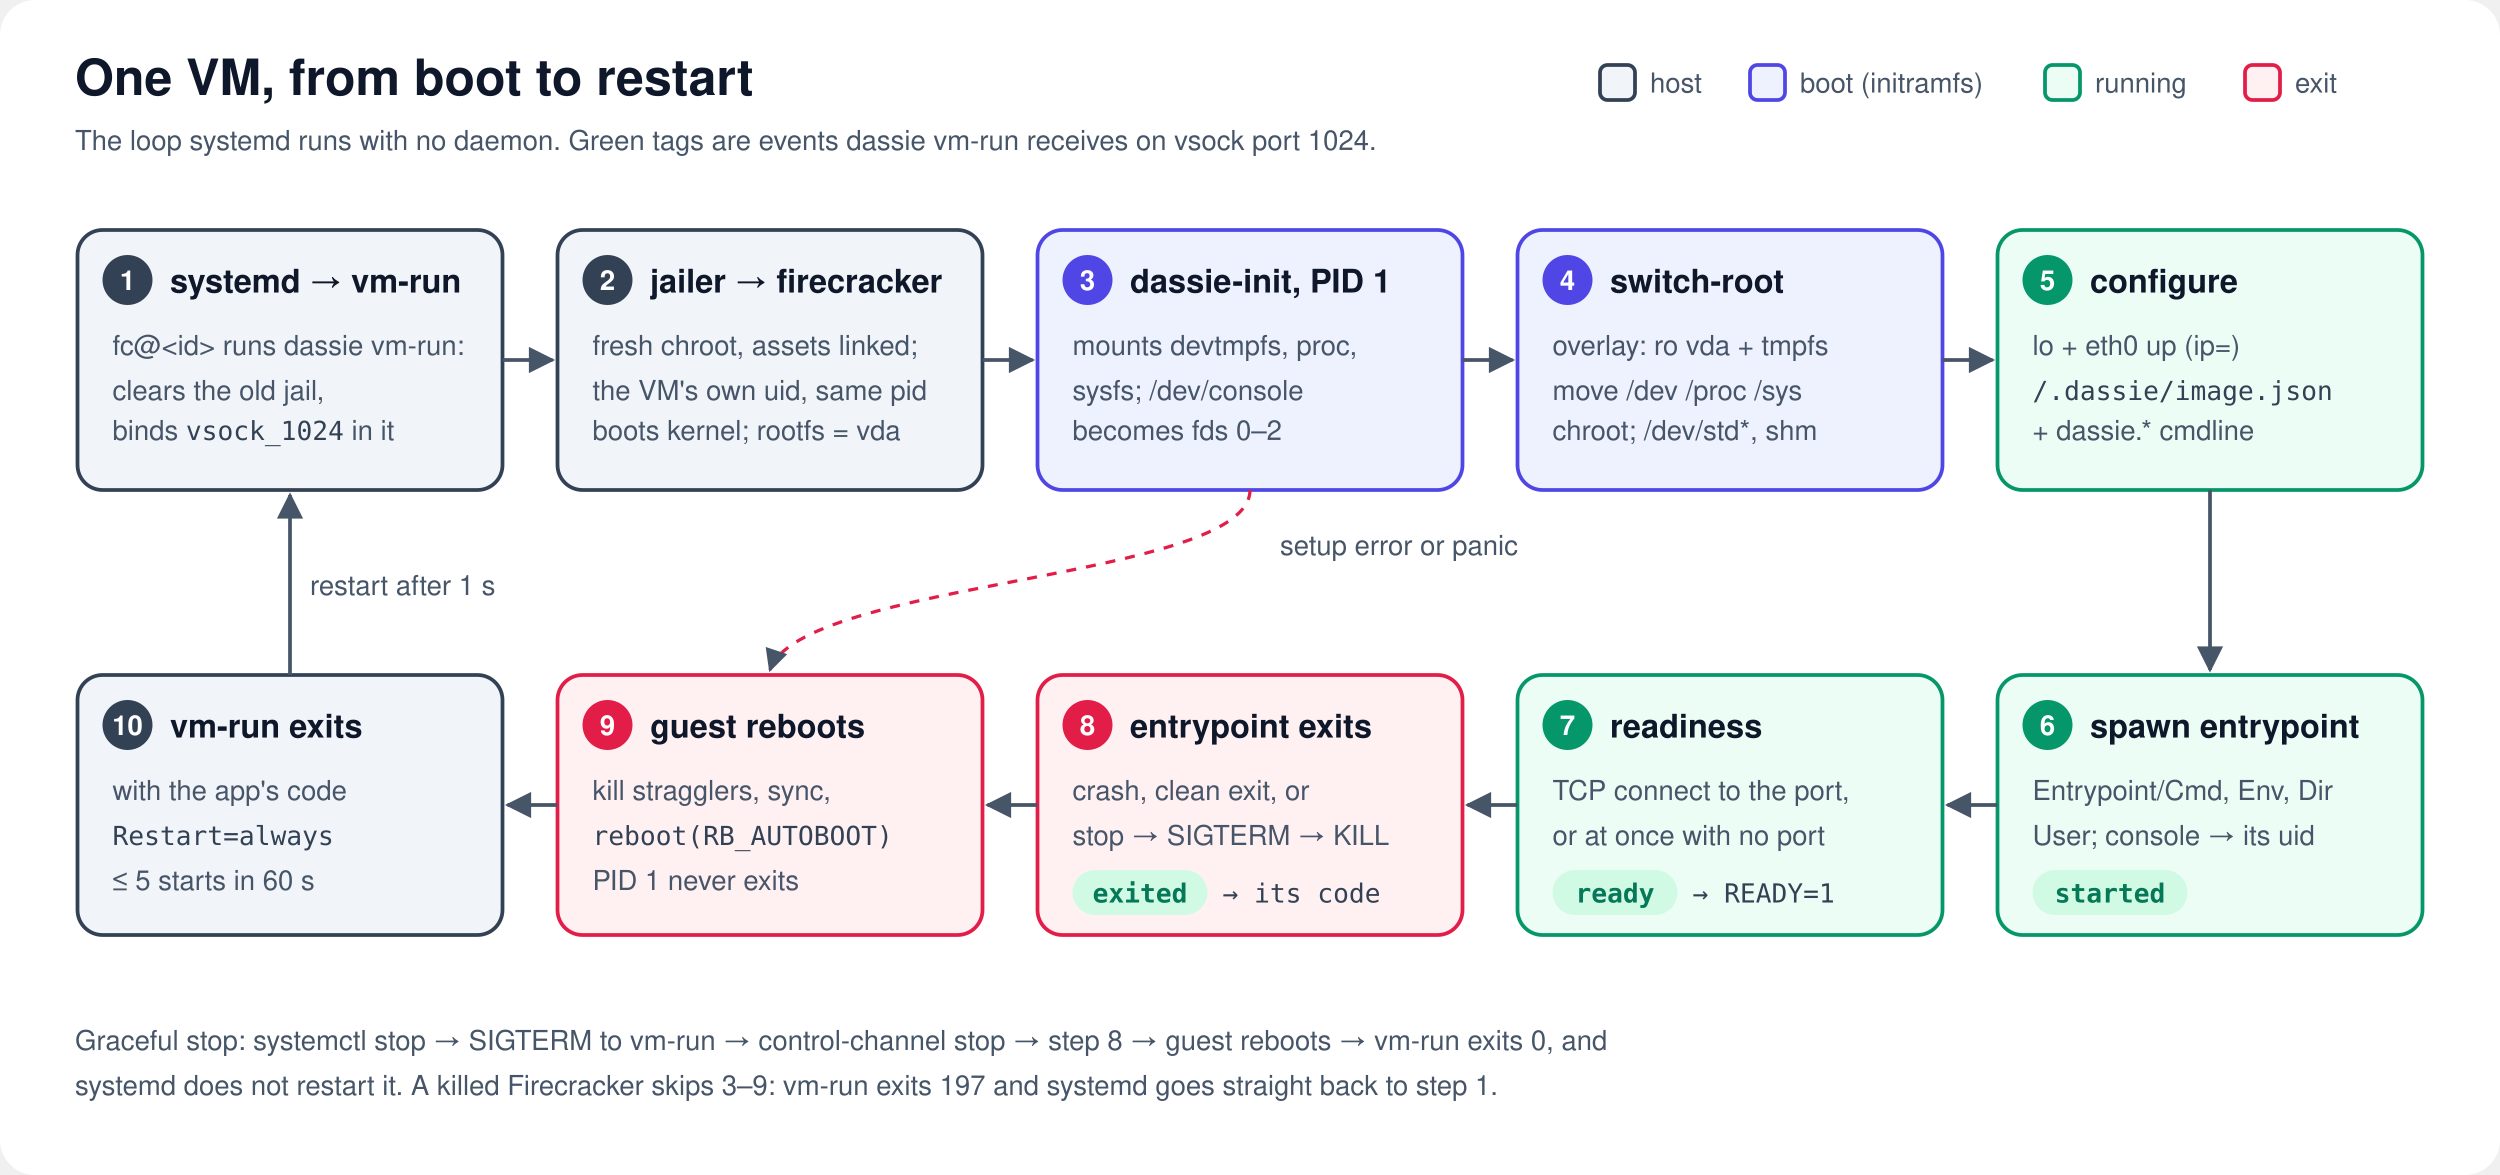
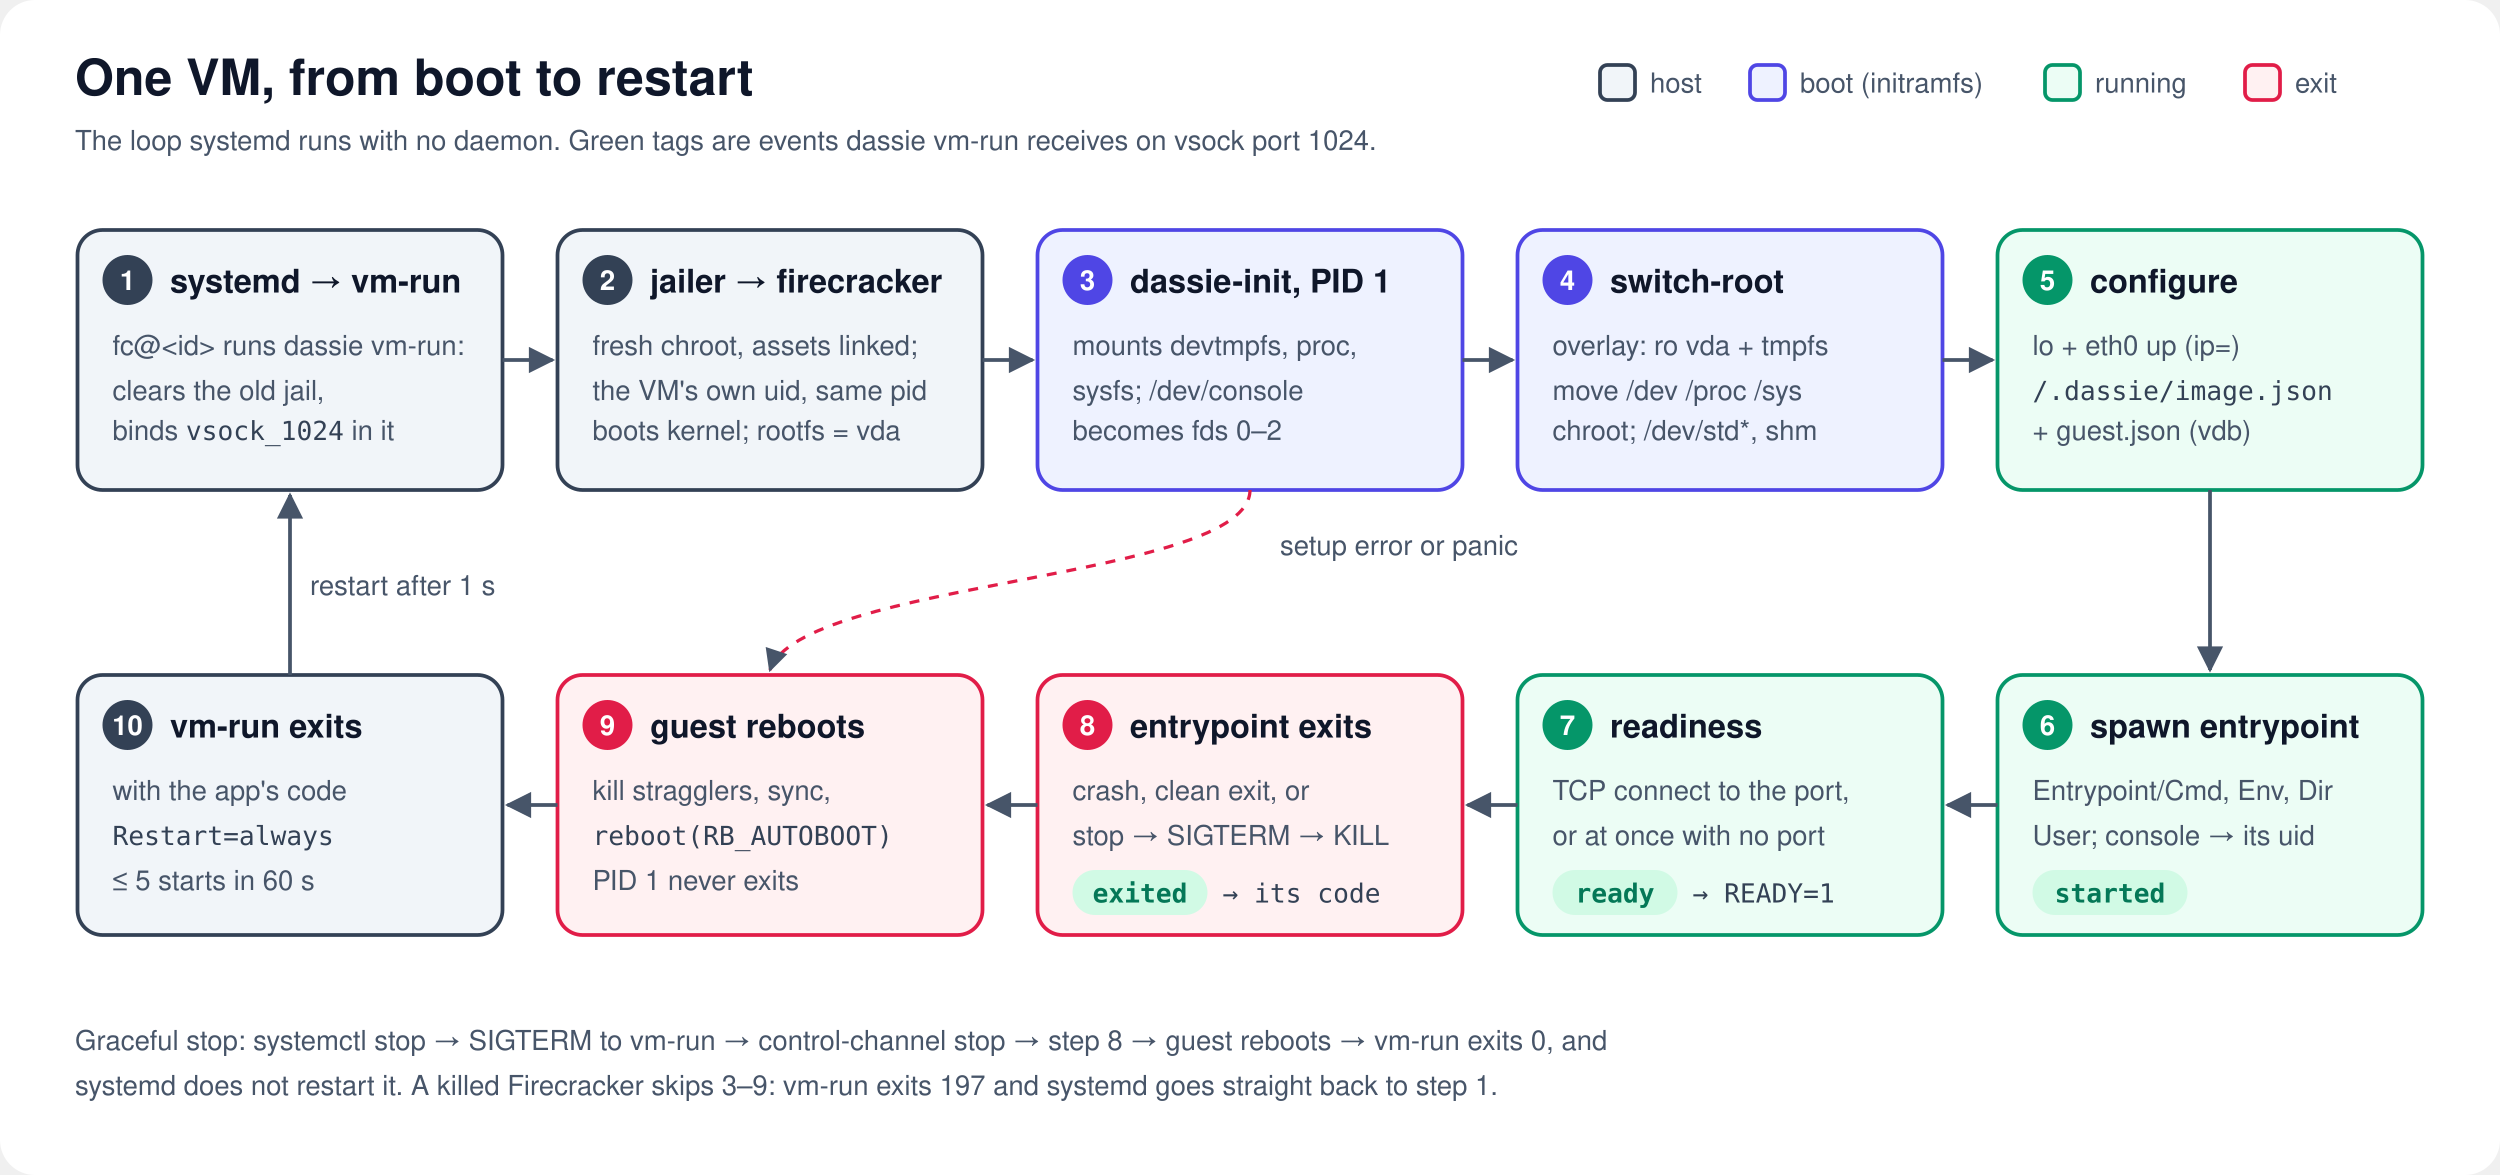
<svg xmlns="http://www.w3.org/2000/svg" viewBox="0 0 1000 470" width="1000" height="470" font-family="ui-sans-serif, system-ui, -apple-system, 'Segoe UI', Helvetica, Arial, sans-serif">
  <defs>
    <marker id="a" viewBox="0 0 10 10" refX="9" refY="5" markerWidth="7" markerHeight="7" orient="auto">
      <path d="M0,0 L10,5 L0,10 z" fill="#475569" />
    </marker>
    <style>
      .n { font-size: 11px; font-weight: 700; fill: #ffffff; }
      .t { font-size: 13px; font-weight: 600; fill: #0f172a; }
      .s { font-size: 11px; fill: #475569; }
      .m { font-size: 10.5px; fill: #334155; font-family: ui-monospace, SFMono-Regular, Menlo, Consolas, monospace; }
      .ln { stroke: #475569; stroke-width: 1.5; fill: none; }
      .host { fill: #f1f5f9; stroke: #334155; stroke-width: 1.5; }
      .boot { fill: #eef2ff; stroke: #4f46e5; stroke-width: 1.5; }
      .run { fill: #ecfdf5; stroke: #059669; stroke-width: 1.5; }
      .stop { fill: #fff1f2; stroke: #e11d48; stroke-width: 1.5; }
      .ev { font-size: 10.5px; font-weight: 600; fill: #047857; font-family: ui-monospace, SFMono-Regular, Menlo, Consolas, monospace; }
    </style>
  </defs>
  <rect width="1000" height="470" rx="14" fill="#ffffff" />
  <text x="30" y="38" font-size="20" font-weight="700" fill="#0f172a">One VM, from boot to restart</text>
  <text x="30" y="60" class="s">The loop systemd runs with no daemon. Green tags are events dassie vm-run receives on vsock port 1024.</text>
  <rect x="640" y="26" width="14" height="14" rx="3" class="host" />
  <text x="660" y="37" class="s">host</text>
  <rect x="700" y="26" width="14" height="14" rx="3" class="boot" />
  <text x="720" y="37" class="s">boot (initramfs)</text>
  <rect x="818" y="26" width="14" height="14" rx="3" class="run" />
  <text x="838" y="37" class="s">running</text>
  <rect x="898" y="26" width="14" height="14" rx="3" class="stop" />
  <text x="918" y="37" class="s">exit</text>
  <g>
    <rect x="31" y="92" width="170" height="104" rx="10" class="host" />
    <circle cx="51" cy="112" r="10" fill="#334155" />
    <text x="51" y="116" text-anchor="middle" class="n">1</text>
    <text x="68" y="117" class="t">systemd → vm-run</text>
    <text x="45" y="142" class="s">fc@&lt;id&gt; runs dassie vm-run:</text>
    <text x="45" y="160" class="s">clears the old jail,</text>
    <text x="45" y="176" class="s">binds <tspan class="m">vsock_1024</tspan> in it</text>
  </g>
  <g>
    <rect x="223" y="92" width="170" height="104" rx="10" class="host" />
    <circle cx="243" cy="112" r="10" fill="#334155" />
    <text x="243" y="116" text-anchor="middle" class="n">2</text>
    <text x="260" y="117" class="t">jailer → firecracker</text>
    <text x="237" y="142" class="s">fresh chroot, assets linked;</text>
    <text x="237" y="160" class="s">the VM's own uid, same pid</text>
    <text x="237" y="176" class="s">boots kernel; rootfs = vda</text>
  </g>
  <g>
    <rect x="415" y="92" width="170" height="104" rx="10" class="boot" />
    <circle cx="435" cy="112" r="10" fill="#4f46e5" />
    <text x="435" y="116" text-anchor="middle" class="n">3</text>
    <text x="452" y="117" class="t">dassie-init, PID 1</text>
    <text x="429" y="142" class="s">mounts devtmpfs, proc,</text>
    <text x="429" y="160" class="s">sysfs; /dev/console</text>
    <text x="429" y="176" class="s">becomes fds 0–2</text>
  </g>
  <g>
    <rect x="607" y="92" width="170" height="104" rx="10" class="boot" />
    <circle cx="627" cy="112" r="10" fill="#4f46e5" />
    <text x="627" y="116" text-anchor="middle" class="n">4</text>
    <text x="644" y="117" class="t">switch-root</text>
    <text x="621" y="142" class="s">overlay: ro vda + tmpfs</text>
    <text x="621" y="160" class="s">move /dev /proc /sys</text>
    <text x="621" y="176" class="s">chroot; /dev/std*, shm</text>
  </g>
  <g>
    <rect x="799" y="92" width="170" height="104" rx="10" class="run" />
    <circle cx="819" cy="112" r="10" fill="#059669" />
    <text x="819" y="116" text-anchor="middle" class="n">5</text>
    <text x="836" y="117" class="t">configure</text>
    <text x="813" y="142" class="s">lo + eth0 up (ip=)</text>
    <text x="813" y="160" class="m">/.dassie/image.json</text>
-     <text x="813" y="176" class="s">+ dassie.* cmdline</text>
+     <text x="813" y="176" class="s">+ guest.json (vdb)</text>
  </g>
  <g>
    <rect x="799" y="270" width="170" height="104" rx="10" class="run" />
    <circle cx="819" cy="290" r="10" fill="#059669" />
    <text x="819" y="294" text-anchor="middle" class="n">6</text>
    <text x="836" y="295" class="t">spawn entrypoint</text>
    <text x="813" y="320" class="s">Entrypoint/Cmd, Env, Dir</text>
    <text x="813" y="338" class="s">User; console → its uid</text>
    <rect x="813" y="348" width="62" height="18" rx="9" fill="#d1fae5" />
    <text x="844" y="361" text-anchor="middle" class="ev">started</text>
  </g>
  <g>
    <rect x="607" y="270" width="170" height="104" rx="10" class="run" />
    <circle cx="627" cy="290" r="10" fill="#059669" />
    <text x="627" y="294" text-anchor="middle" class="n">7</text>
    <text x="644" y="295" class="t">readiness</text>
    <text x="621" y="320" class="s">TCP connect to the port,</text>
    <text x="621" y="338" class="s">or at once with no port</text>
    <rect x="621" y="348" width="50" height="18" rx="9" fill="#d1fae5" />
    <text x="646" y="361" text-anchor="middle" class="ev">ready</text>
    <text x="677" y="361" class="m">→ READY=1</text>
  </g>
  <g>
    <rect x="415" y="270" width="170" height="104" rx="10" class="stop" />
    <circle cx="435" cy="290" r="10" fill="#e11d48" />
    <text x="435" y="294" text-anchor="middle" class="n">8</text>
    <text x="452" y="295" class="t">entrypoint exits</text>
    <text x="429" y="320" class="s">crash, clean exit, or</text>
    <text x="429" y="338" class="s">stop → SIGTERM → KILL</text>
    <rect x="429" y="348" width="54" height="18" rx="9" fill="#d1fae5" />
    <text x="456" y="361" text-anchor="middle" class="ev">exited</text>
    <text x="489" y="361" class="m">→ its code</text>
  </g>
  <g>
    <rect x="223" y="270" width="170" height="104" rx="10" class="stop" />
    <circle cx="243" cy="290" r="10" fill="#e11d48" />
    <text x="243" y="294" text-anchor="middle" class="n">9</text>
    <text x="260" y="295" class="t">guest reboots</text>
    <text x="237" y="320" class="s">kill stragglers, sync,</text>
    <text x="237" y="338" class="m">reboot(RB_AUTOBOOT)</text>
    <text x="237" y="356" class="s">PID 1 never exits</text>
  </g>
  <g>
    <rect x="31" y="270" width="170" height="104" rx="10" class="host" />
    <circle cx="51" cy="290" r="10" fill="#334155" />
    <text x="51" y="294" text-anchor="middle" class="n">10</text>
    <text x="68" y="295" class="t">vm-run exits</text>
    <text x="45" y="320" class="s">with the app's code</text>
    <text x="45" y="338" class="m">Restart=always</text>
    <text x="45" y="356" class="s">≤ 5 starts in 60 s</text>
  </g>
  <path d="M201,144 L221,144" class="ln" marker-end="url(#a)" />
  <path d="M393,144 L413,144" class="ln" marker-end="url(#a)" />
  <path d="M585,144 L605,144" class="ln" marker-end="url(#a)" />
  <path d="M777,144 L797,144" class="ln" marker-end="url(#a)" />
  <path d="M884,196 L884,268" class="ln" marker-end="url(#a)" />
  <path d="M799,322 L779,322" class="ln" marker-end="url(#a)" />
  <path d="M607,322 L587,322" class="ln" marker-end="url(#a)" />
  <path d="M415,322 L395,322" class="ln" marker-end="url(#a)" />
  <path d="M223,322 L203,322" class="ln" marker-end="url(#a)" />
  <path d="M116,270 L116,198" class="ln" marker-end="url(#a)" />
  <text x="124" y="238" class="s">restart after 1 s</text>
  <path d="M500,196 C500,232 320,232 308,268" stroke="#e11d48" stroke-width="1.3" fill="none" stroke-dasharray="4 4" marker-end="url(#a)" />
  <text x="512" y="222" class="s" fill="#be123c">setup error or panic</text>
  <text x="30" y="420" class="s">Graceful stop: systemctl stop → SIGTERM to vm-run → control-channel stop → step 8 → guest reboots → vm-run exits 0, and</text>
  <text x="30" y="438" class="s">systemd does not restart it. A killed Firecracker skips 3–9: vm-run exits 197 and systemd goes straight back to step 1.</text>
</svg>
